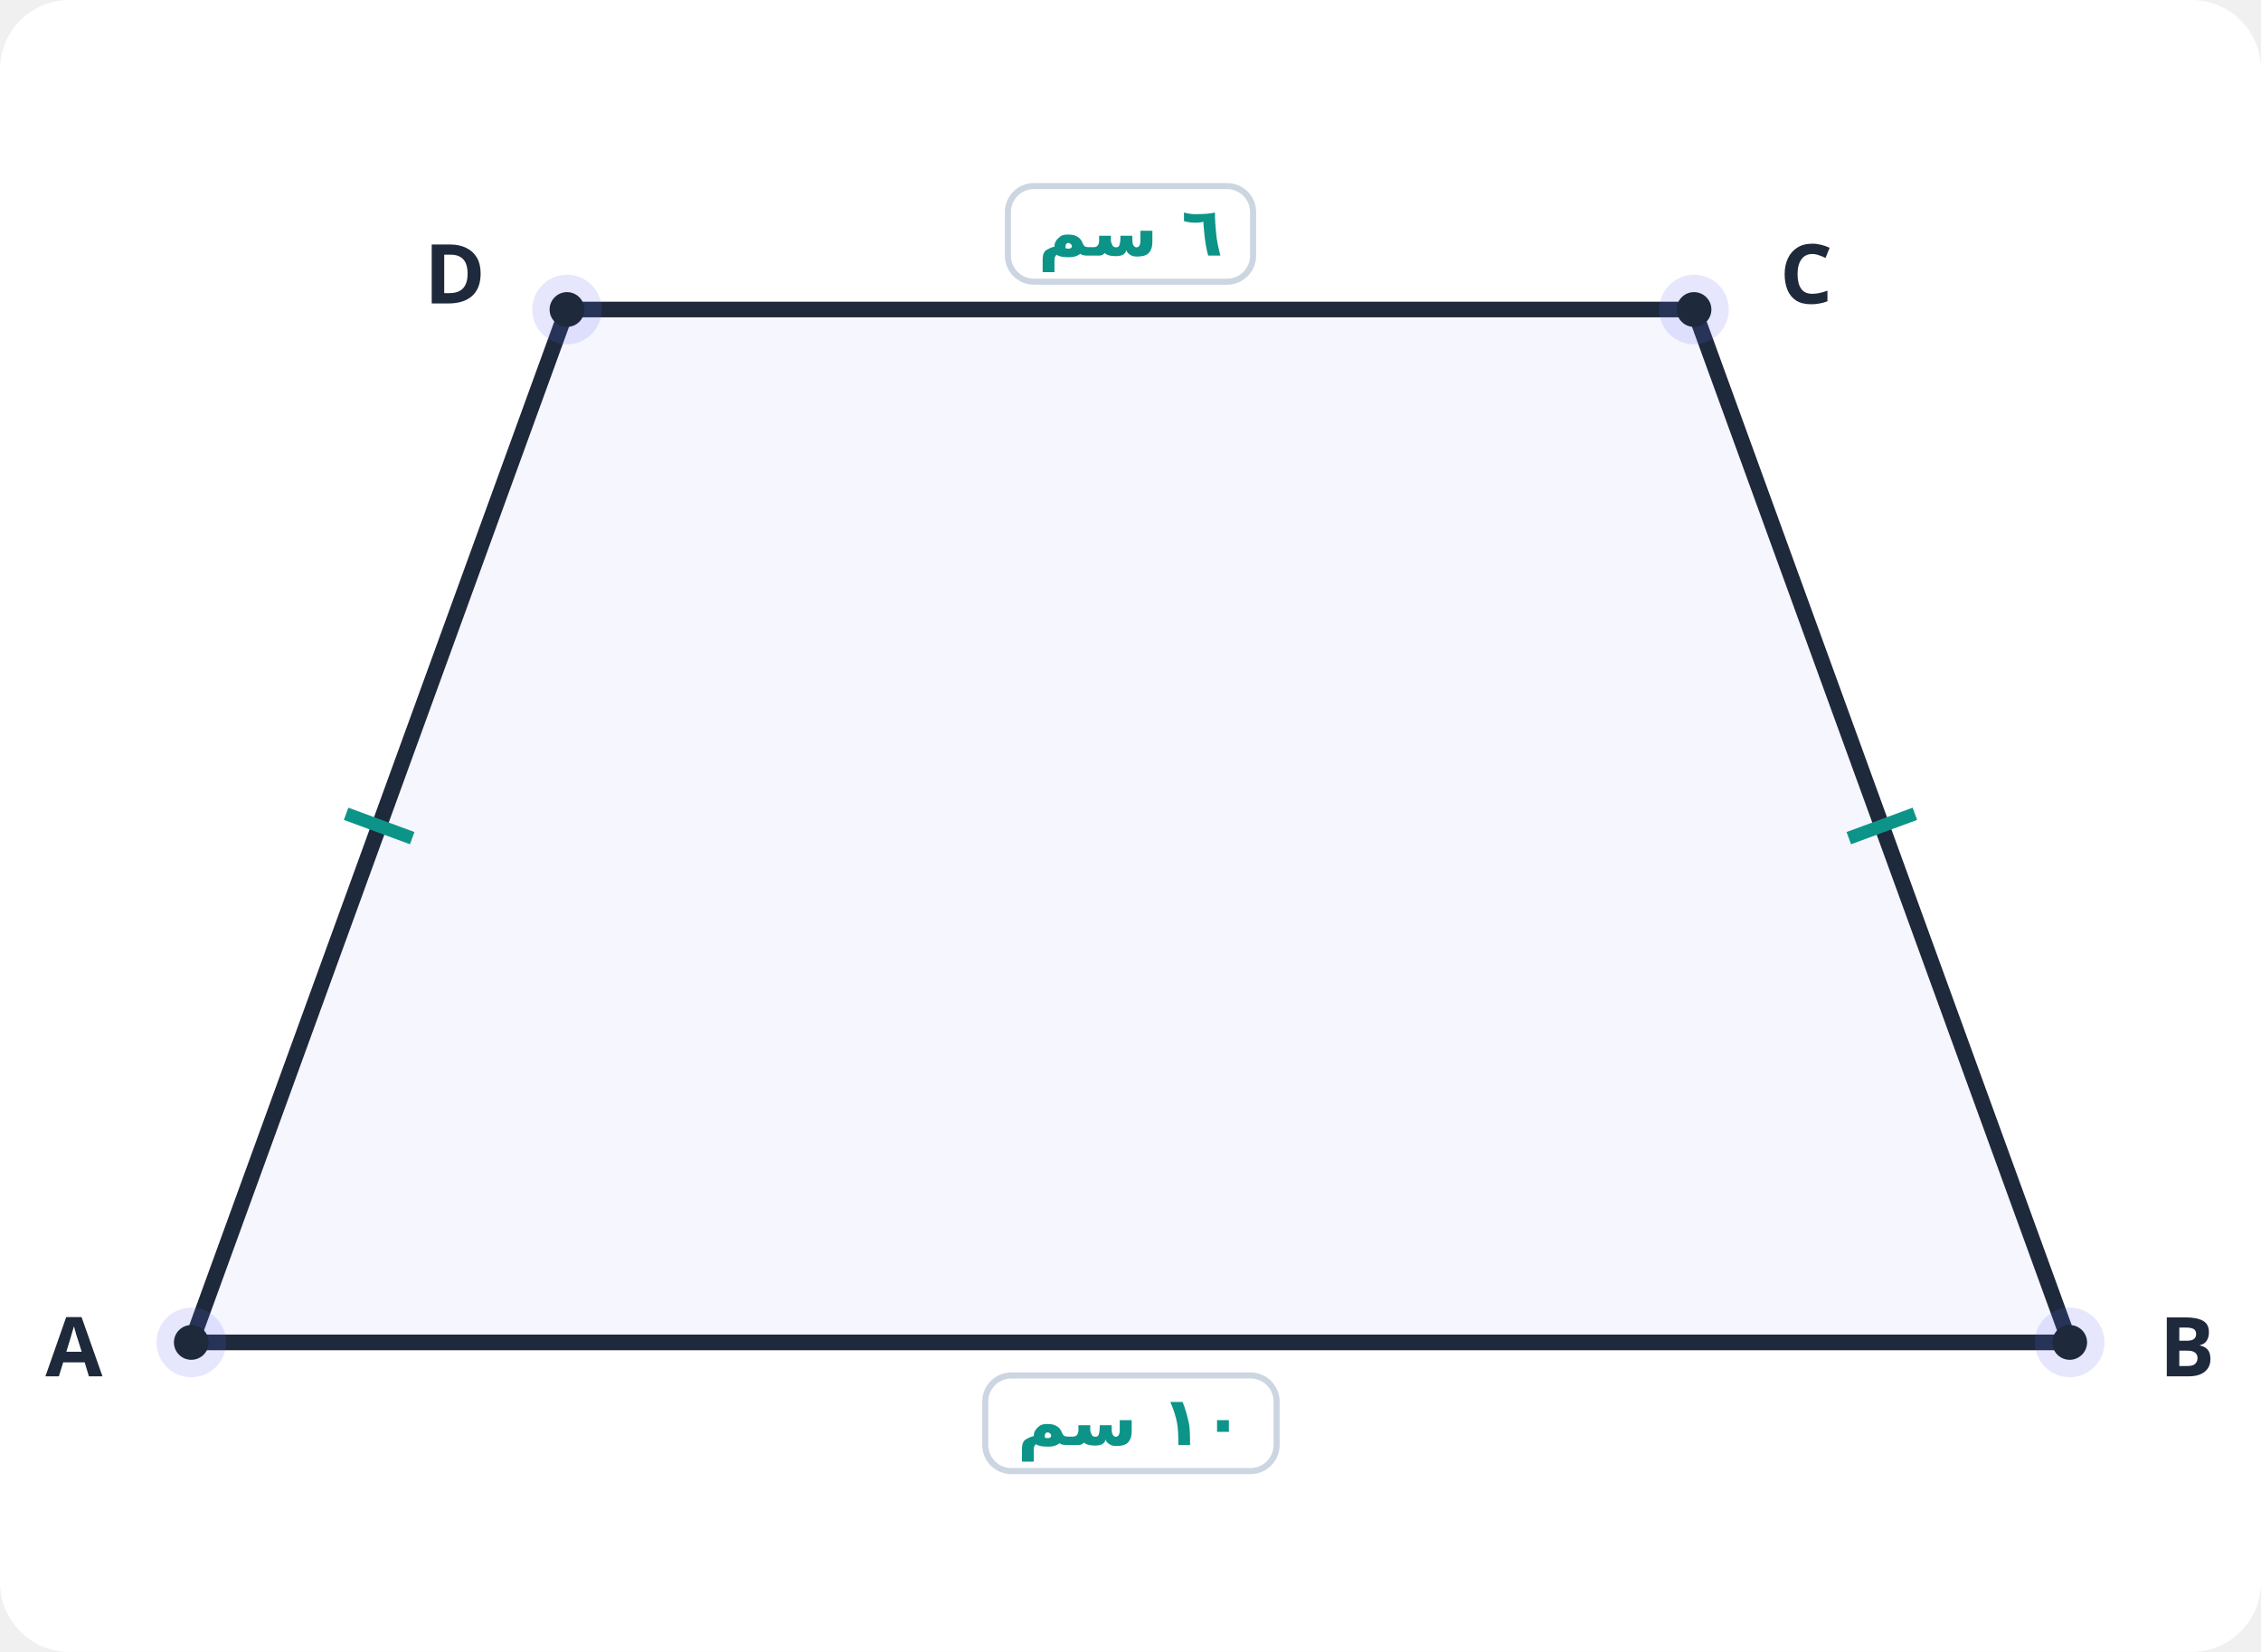
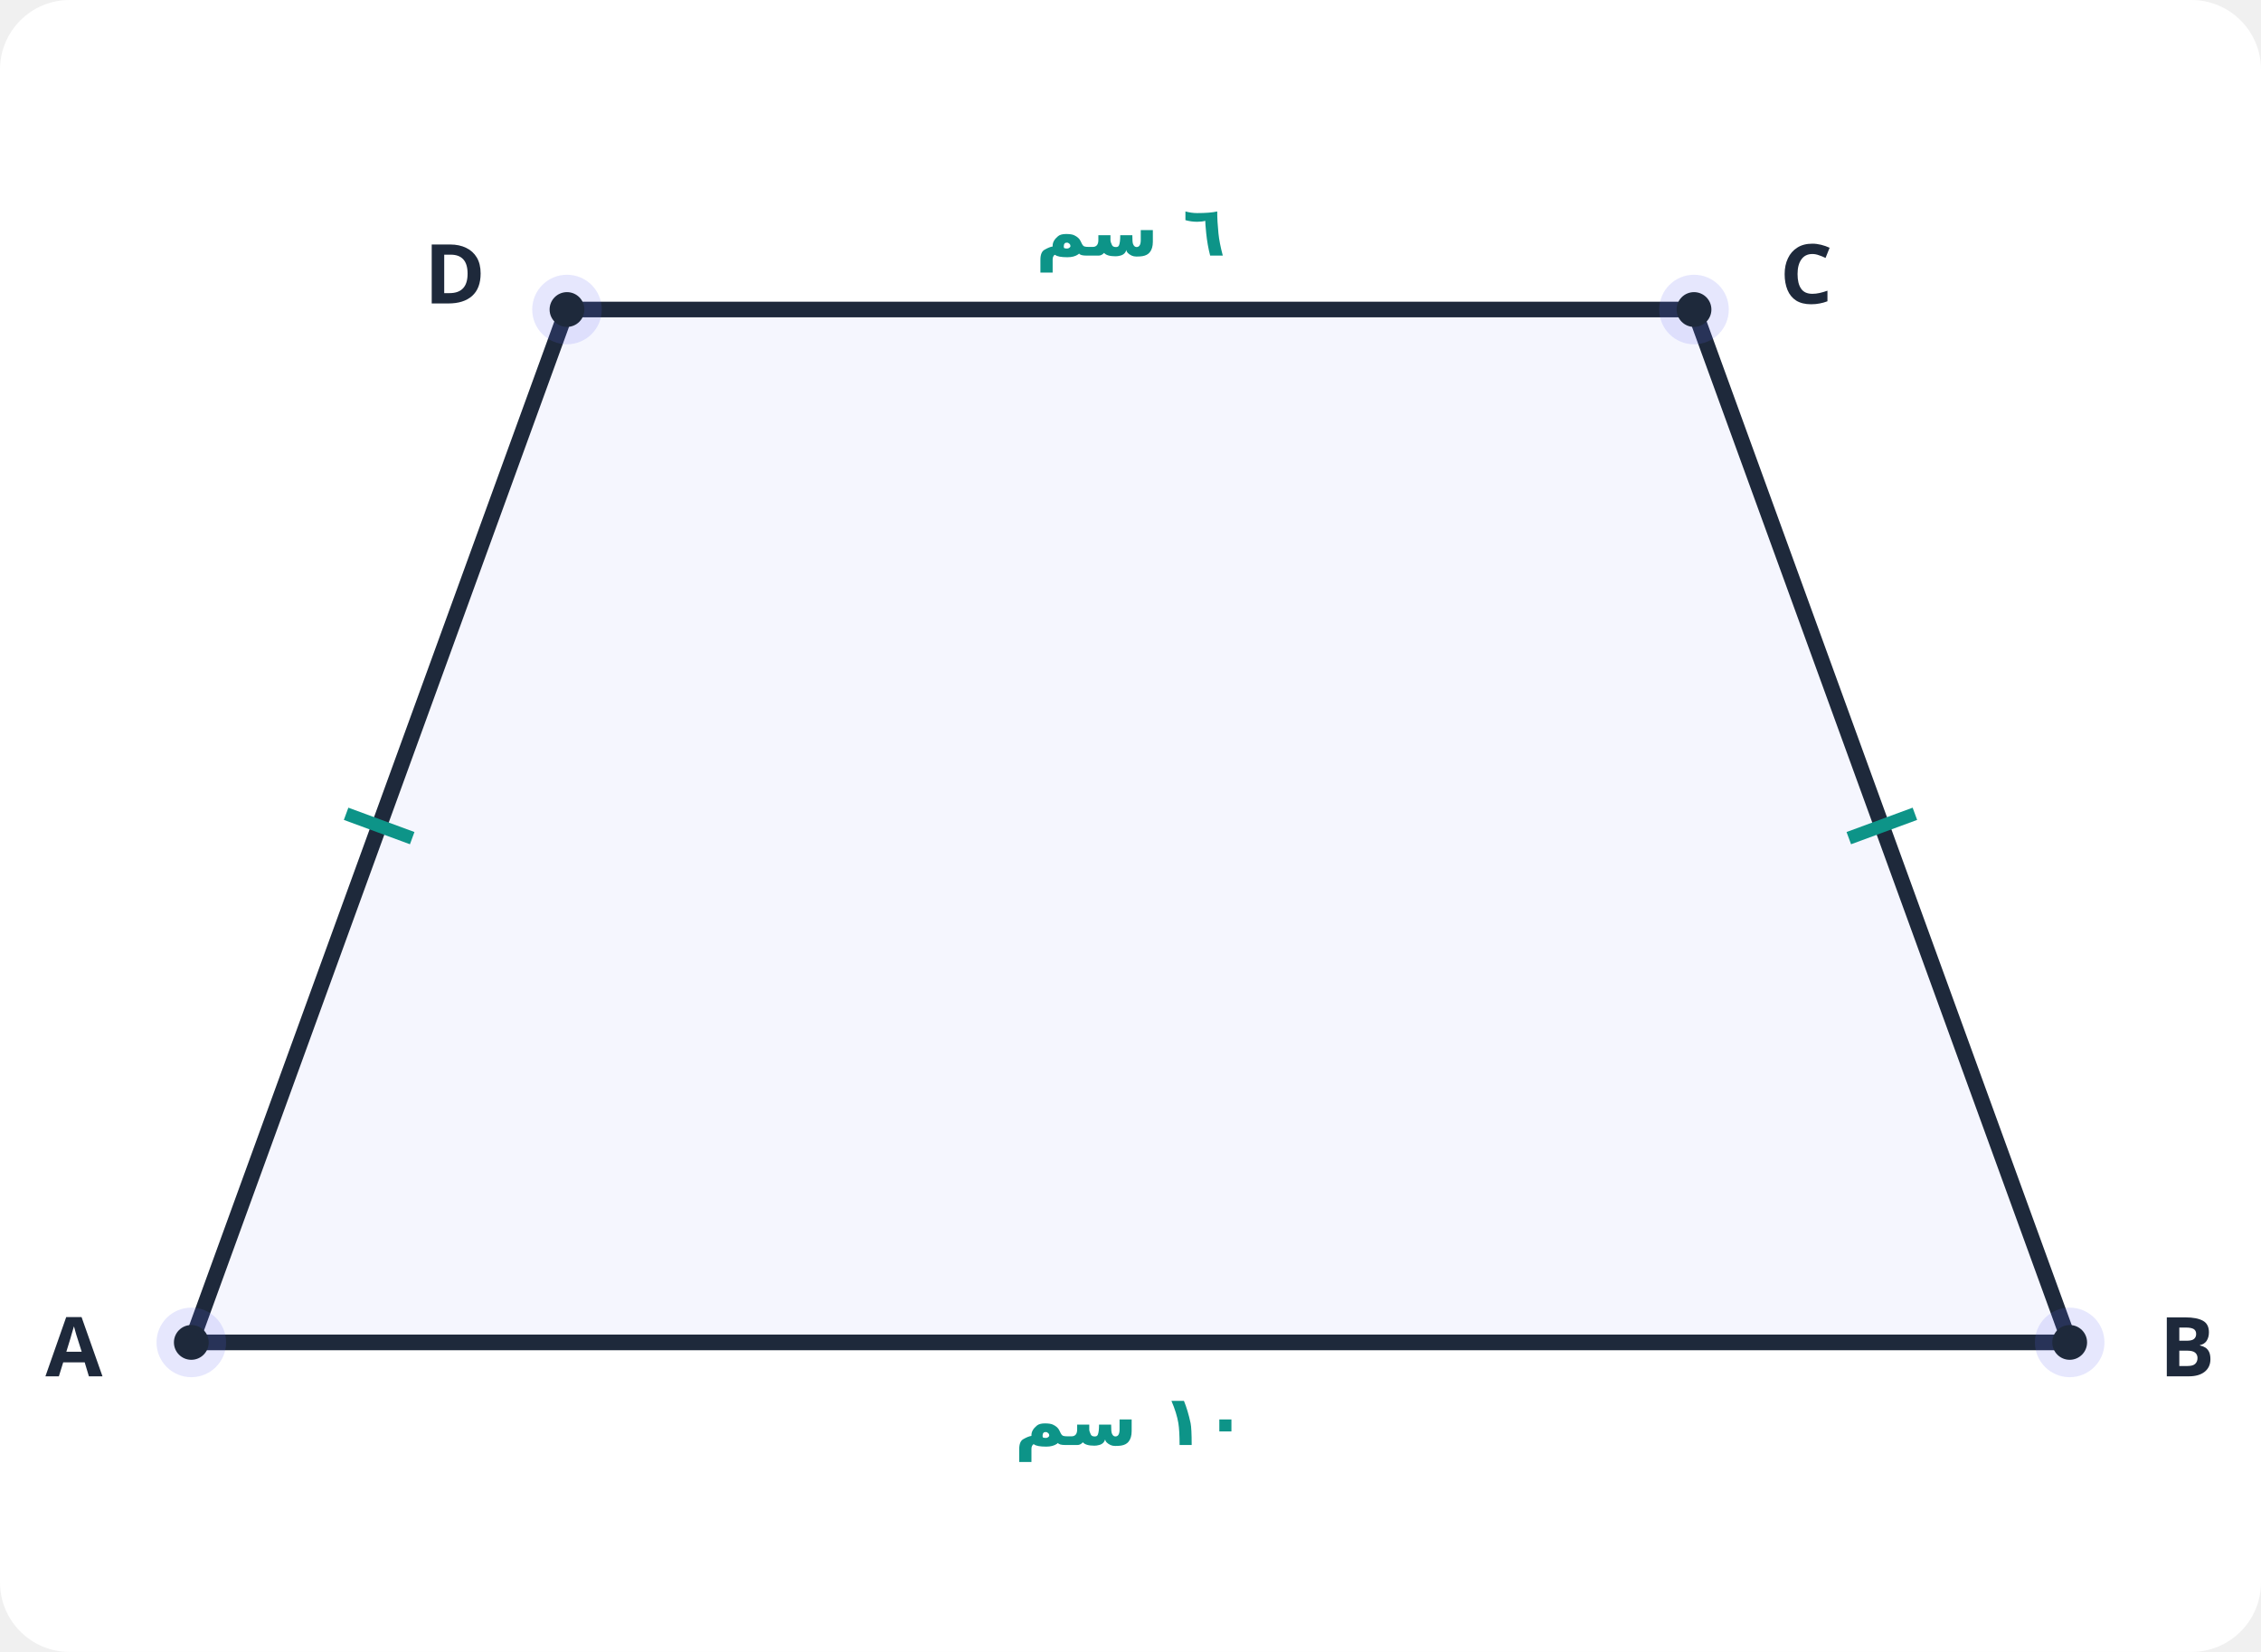
<svg xmlns="http://www.w3.org/2000/svg" viewBox="0 0 260 190" class="w-full h-auto select-none">
  <rect x="0" y="0" width="260" height="190" rx="8" fill="#FFFFFF" />
  <g class="geometry-surface-tints">
    <polygon points="22.0,154.4 238.0,154.4 194.8,35.6 65.2,35.6" fill="#6366F1" fill-opacity="0.06" stroke="none" />
  </g>
  <line x1="22" y1="154.4" x2="238" y2="154.4" stroke="#1E293B" stroke-width="1.8" stroke-linecap="round" />
  <line x1="238" y1="154.4" x2="194.8" y2="35.6" stroke="#1E293B" stroke-width="1.8" stroke-linecap="round" />
  <line x1="212.6" y1="96.4" x2="220.2" y2="93.6" stroke="#0D9488" stroke-width="1.5" />
  <line x1="194.8" y1="35.6" x2="65.2" y2="35.6" stroke="#1E293B" stroke-width="1.8" stroke-linecap="round" />
  <line x1="65.2" y1="35.6" x2="22" y2="154.4" stroke="#1E293B" stroke-width="1.8" stroke-linecap="round" />
  <line x1="47.4" y1="96.4" x2="39.8" y2="93.6" stroke="#0D9488" stroke-width="1.5" />
  <circle cx="22" cy="154.4" r="4" fill="#6366F1" fill-opacity="0.16" />
  <circle cx="22" cy="154.4" r="2" fill="#1E293B" />
  <text x="8.5" y="158.3" text-anchor="middle" font-size="9.5" font-weight="900" font-family="system-ui, sans-serif" fill="#1E293B" paint-order="stroke" stroke="#ffffff" stroke-width="2.4" stroke-linejoin="round">A</text>
  <circle cx="238" cy="154.4" r="4" fill="#6366F1" fill-opacity="0.16" />
  <circle cx="238" cy="154.4" r="2" fill="#1E293B" />
  <text x="251.5" y="158.3" text-anchor="middle" font-size="9.5" font-weight="900" font-family="system-ui, sans-serif" fill="#1E293B" paint-order="stroke" stroke="#ffffff" stroke-width="2.4" stroke-linejoin="round">B</text>
  <circle cx="194.8" cy="35.6" r="4" fill="#6366F1" fill-opacity="0.16" />
  <circle cx="194.8" cy="35.6" r="2" fill="#1E293B" />
  <text x="207.7" y="34.9" text-anchor="middle" font-size="9.5" font-weight="900" font-family="system-ui, sans-serif" fill="#1E293B" paint-order="stroke" stroke="#ffffff" stroke-width="2.4" stroke-linejoin="round">C</text>
  <circle cx="65.2" cy="35.6" r="4" fill="#6366F1" fill-opacity="0.16" />
  <circle cx="65.2" cy="35.6" r="2" fill="#1E293B" />
  <text x="52.3" y="34.9" text-anchor="middle" font-size="9.5" font-weight="900" font-family="system-ui, sans-serif" fill="#1E293B" paint-order="stroke" stroke="#ffffff" stroke-width="2.4" stroke-linejoin="round">D</text>
-   <rect x="113.3" y="158.2" width="33.5" height="11" rx="3" fill="#FFFFFF" stroke="#CBD5E1" stroke-width="0.7" opacity="0.97" />
-   <text x="130.0" y="166.2" text-anchor="middle" font-size="7.8" font-weight="800" font-family="system-ui, sans-serif" fill="#0D9488">١٠ سم</text>
-   <rect x="115.9" y="21.4" width="28.2" height="11" rx="3" fill="#FFFFFF" stroke="#CBD5E1" stroke-width="0.7" opacity="0.97" />
-   <text x="130.0" y="29.4" text-anchor="middle" font-size="7.8" font-weight="800" font-family="system-ui, sans-serif" fill="#0D9488">٦ سم</text>
+   <text x="130.0" y="166.2" text-anchor="middle" font-size="8.0" font-weight="800" font-family="system-ui, sans-serif" fill="#0D9488" stroke="#FFFFFF" stroke-width="2.4" paint-order="stroke" stroke-linejoin="round">١٠ سم</text>
+   <text x="130.0" y="29.4" text-anchor="middle" font-size="8.0" font-weight="800" font-family="system-ui, sans-serif" fill="#0D9488" stroke="#FFFFFF" stroke-width="2.4" paint-order="stroke" stroke-linejoin="round">٦ سم</text>
</svg>
